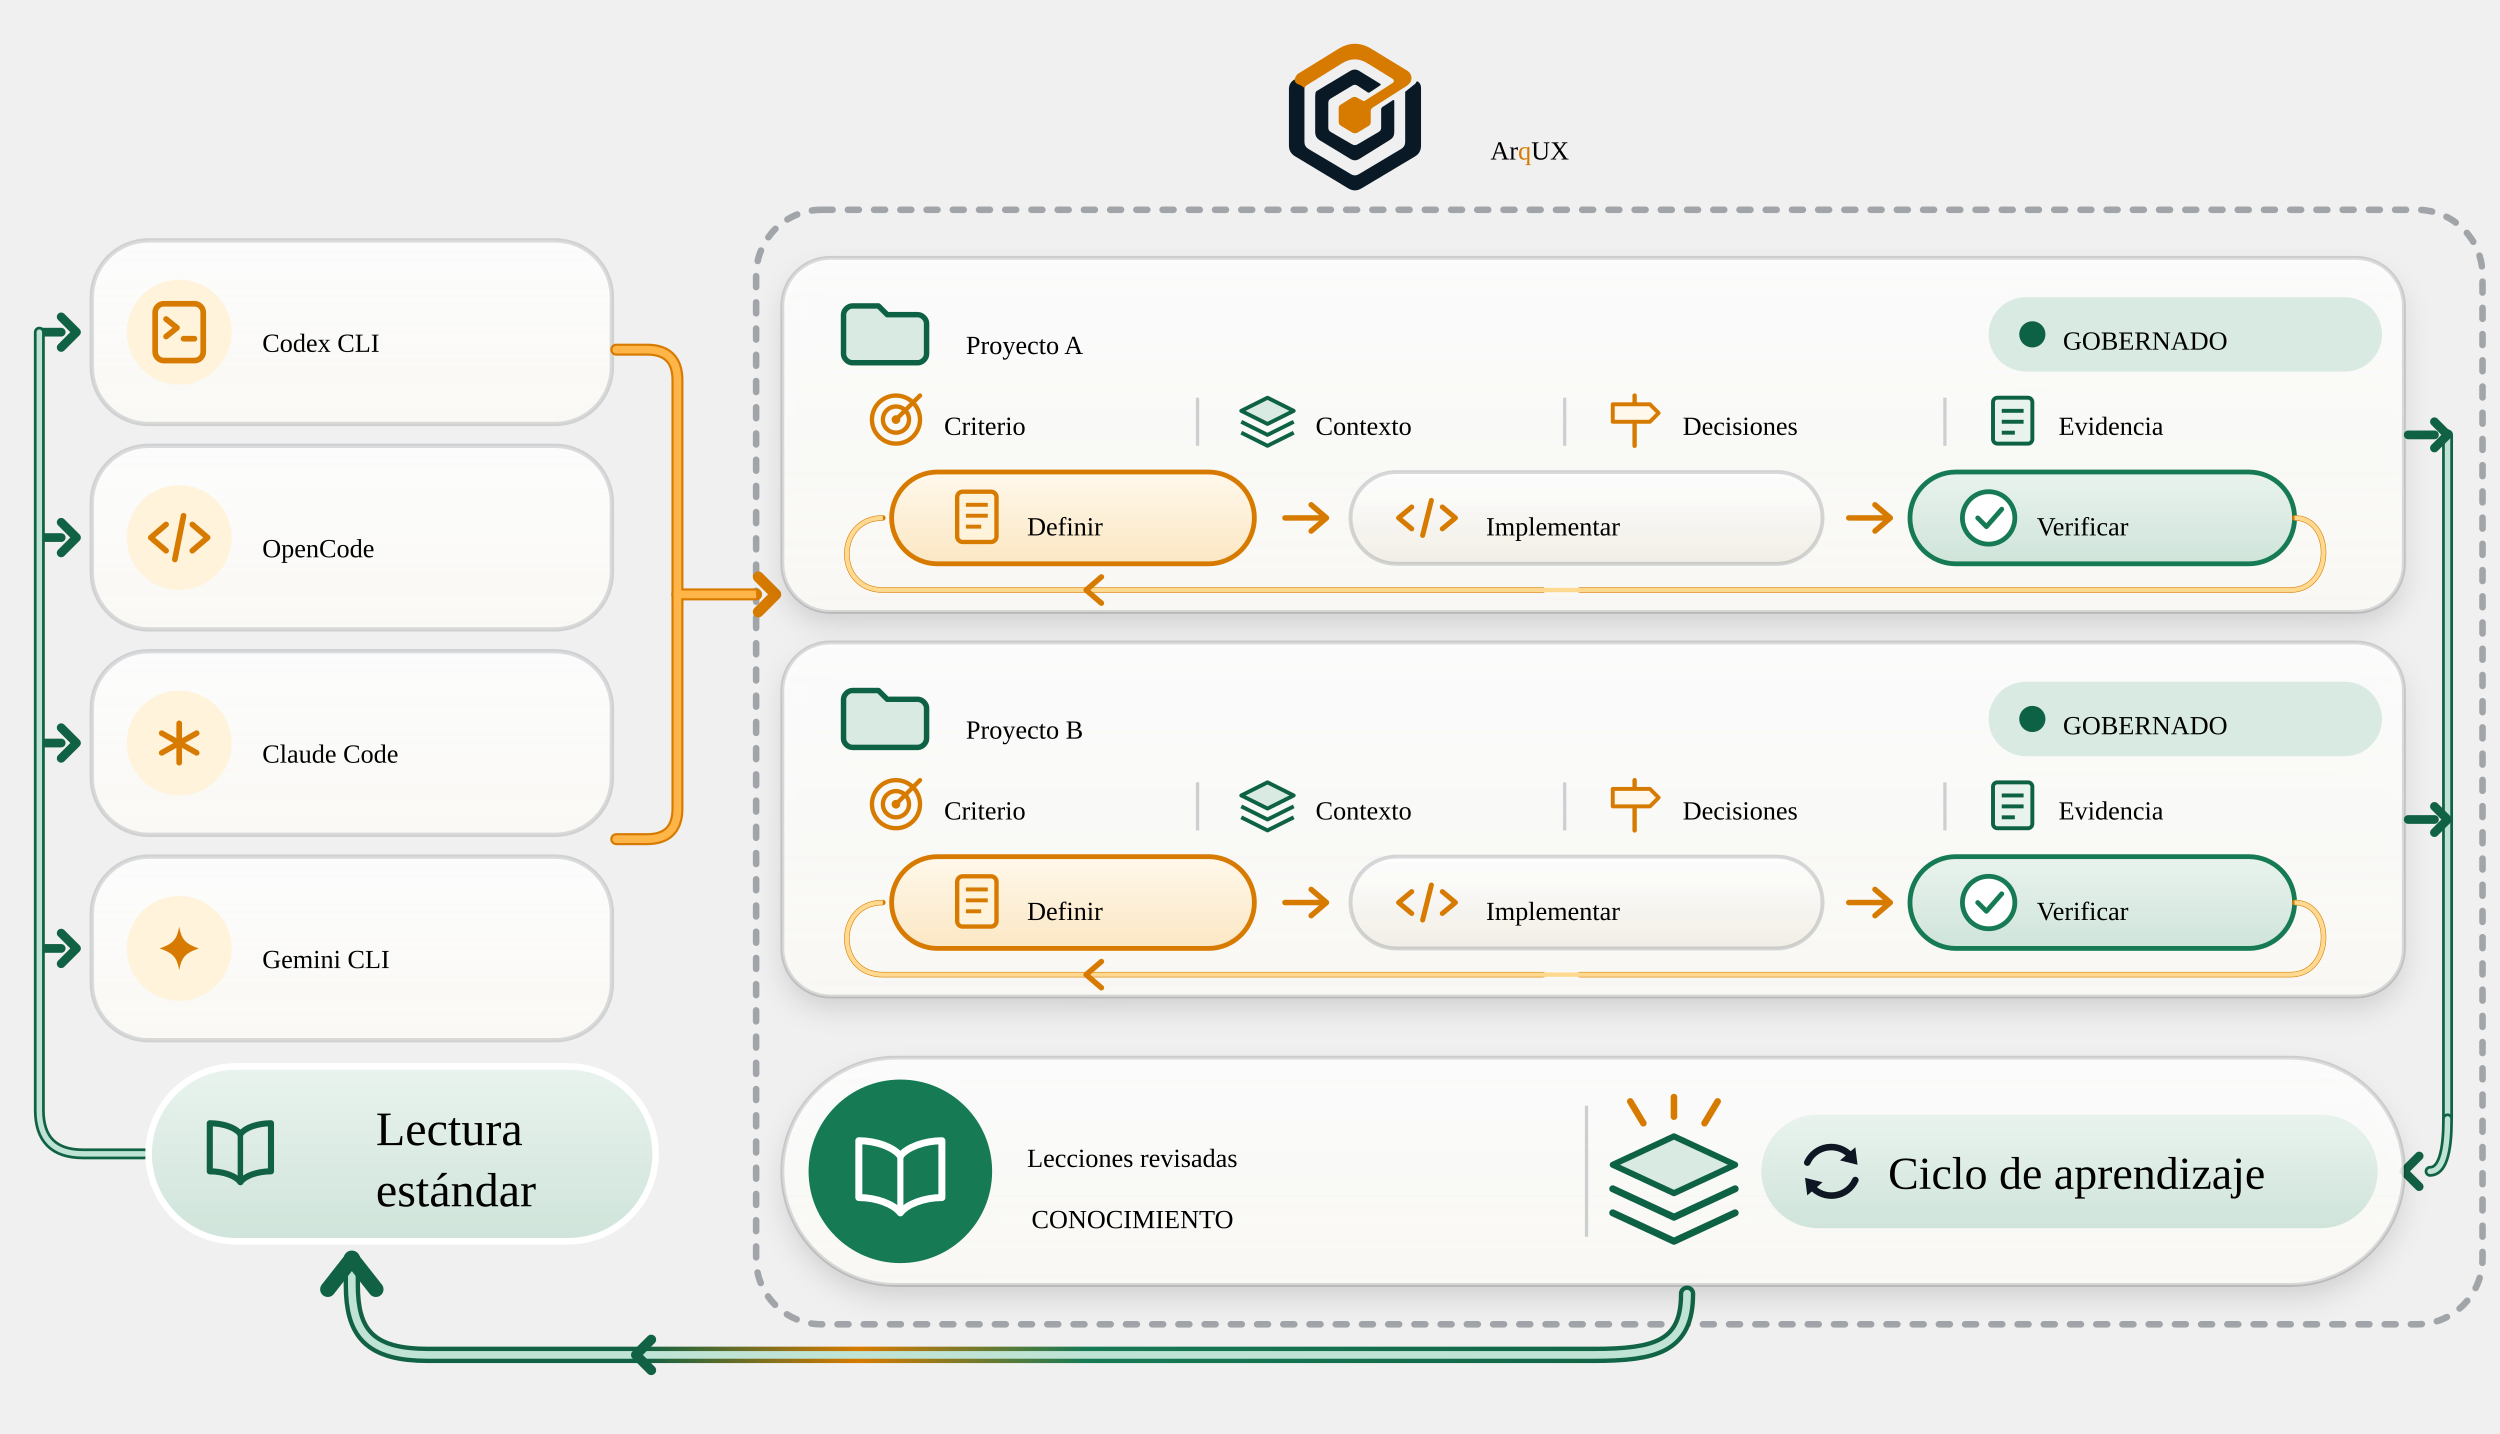
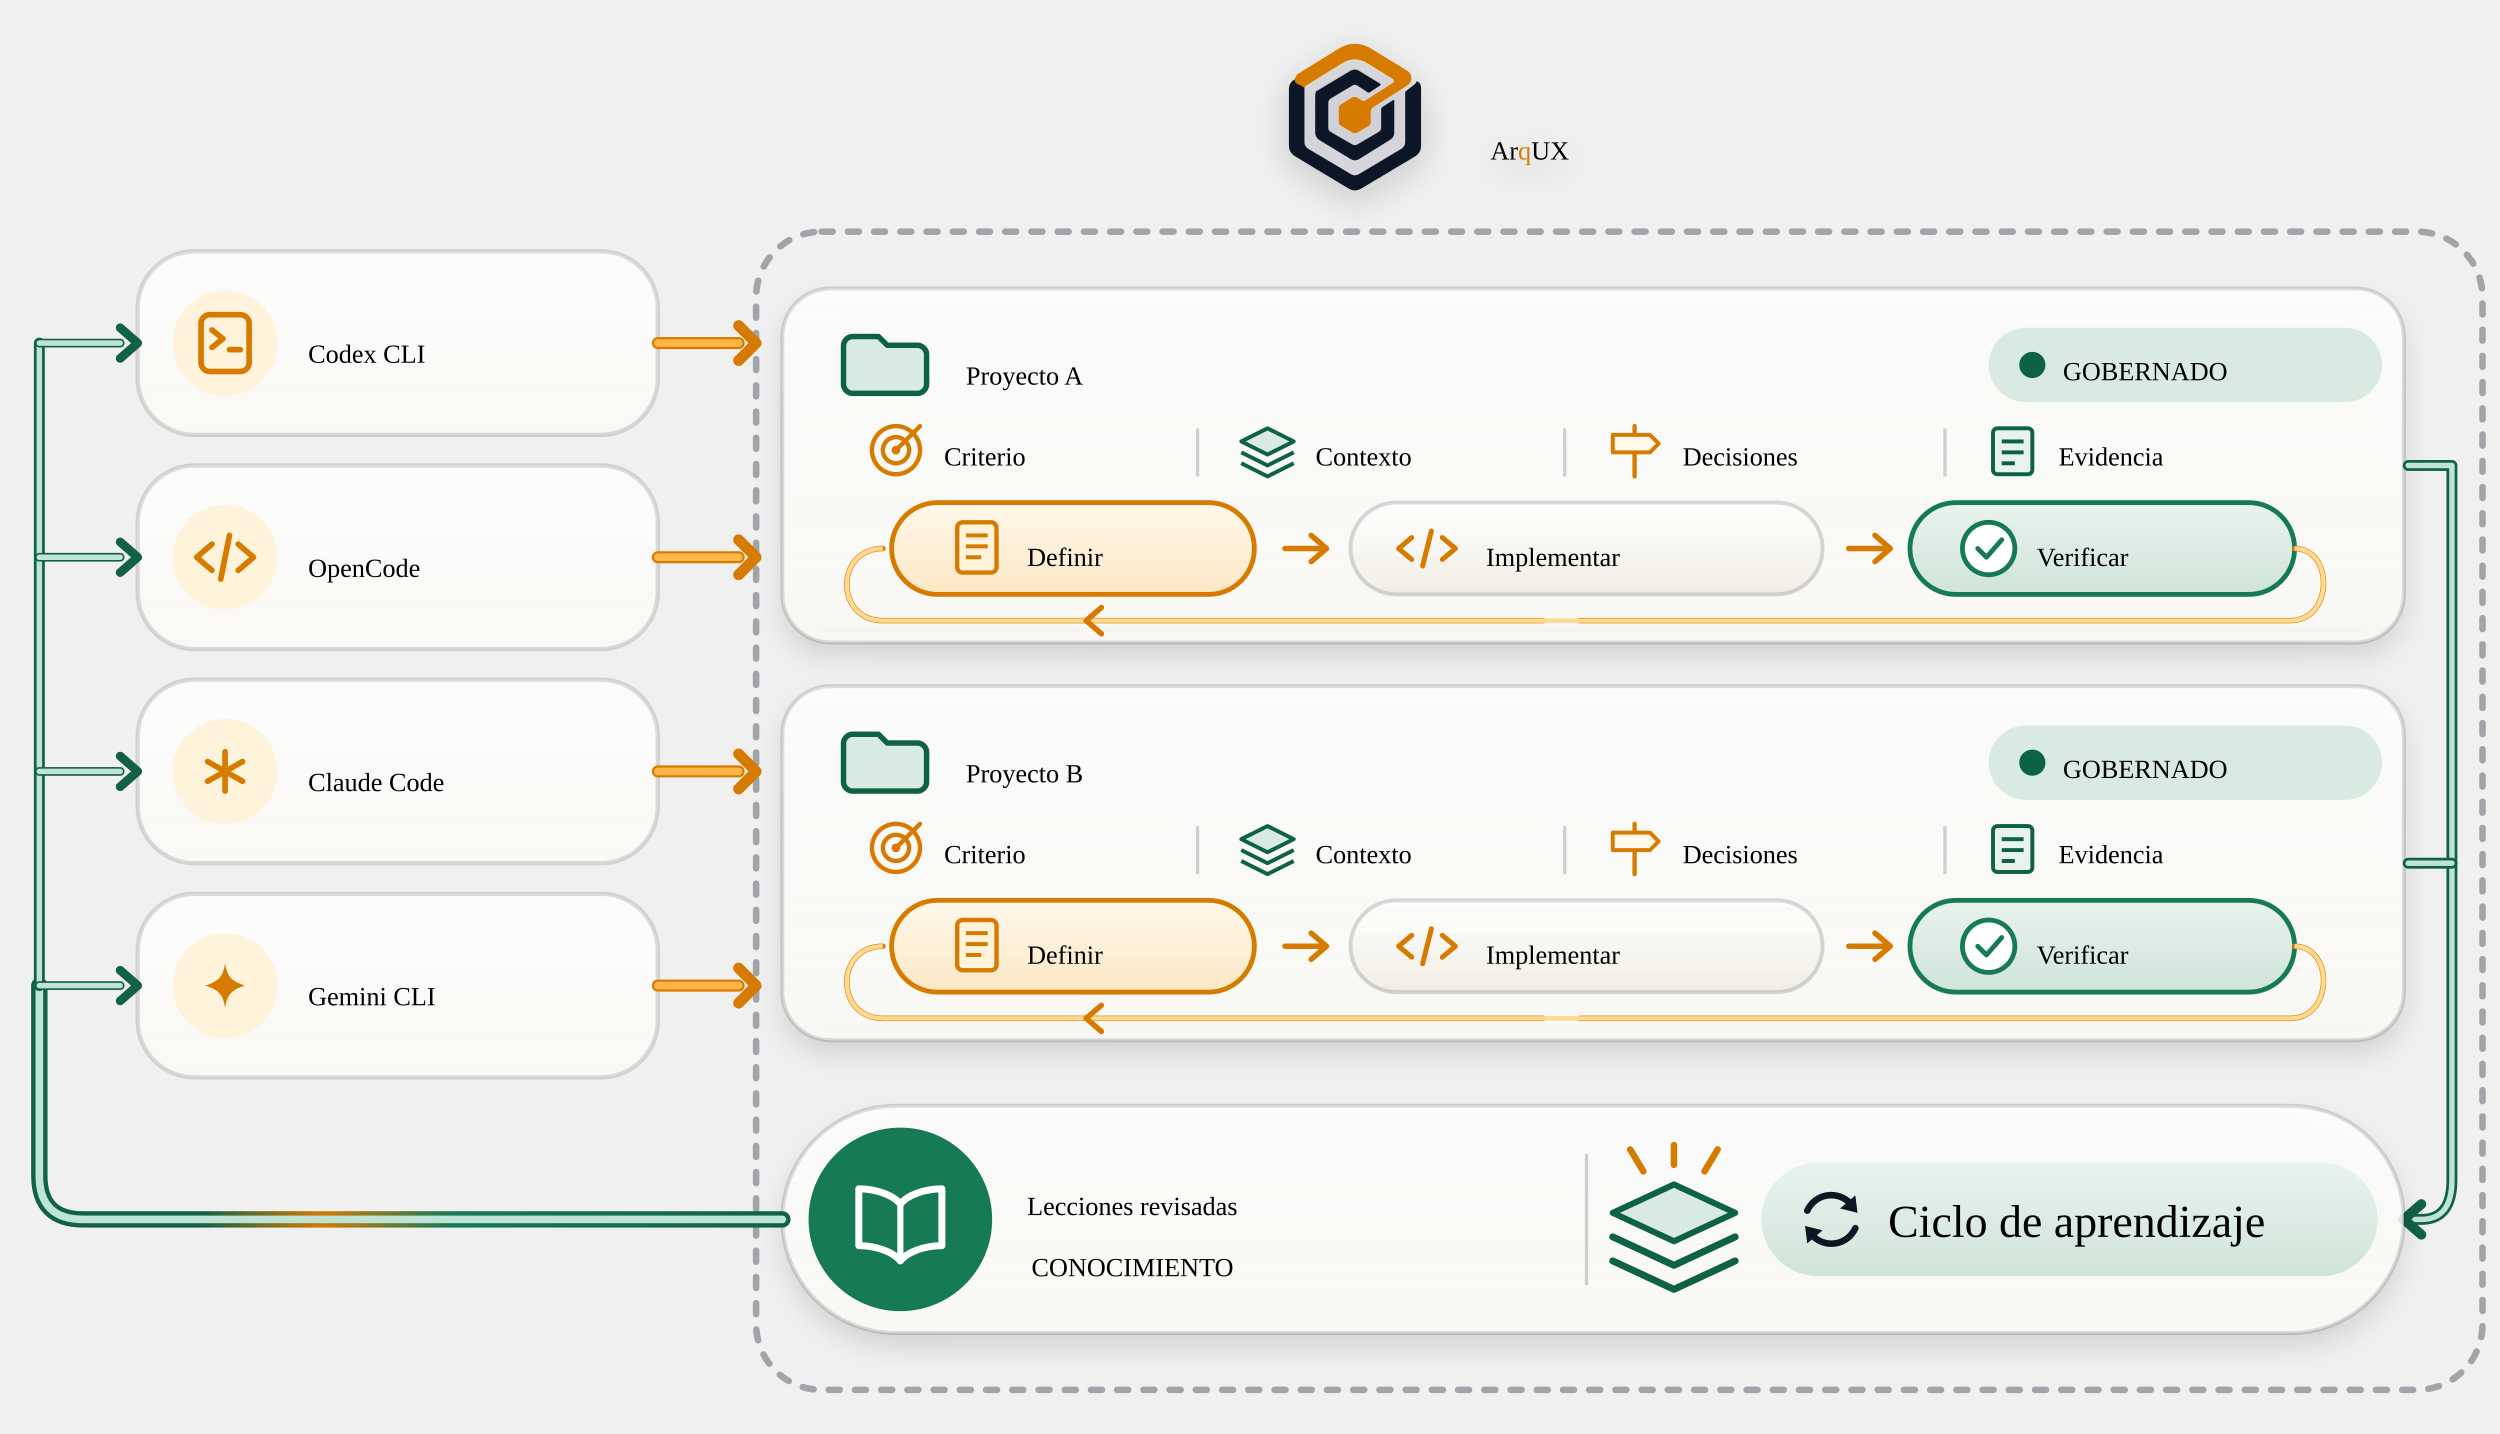
<svg xmlns="http://www.w3.org/2000/svg" viewBox="-24 -8 1144 656" role="group" aria-labelledby="hf-title hf-desc">
  <defs>
    <style>
@font-face{font-family:"IBM Plex Sans";font-style:normal;font-weight:400;font-display:swap;src:url("/assets/fonts/ibm-plex-sans-400.woff2") format("woff2")}@font-face{font-family:"IBM Plex Sans";font-style:normal;font-weight:500;font-display:swap;src:url("/assets/fonts/ibm-plex-sans-500.woff2") format("woff2")}@font-face{font-family:"IBM Plex Sans";font-style:normal;font-weight:600;font-display:swap;src:url("/assets/fonts/ibm-plex-sans-600.woff2") format("woff2")}@font-face{font-family:"IBM Plex Sans";font-style:normal;font-weight:700;font-display:swap;src:url("/assets/fonts/ibm-plex-sans-700.woff2") format("woff2")}
#hero-flow text{font-family:'IBM Plex Sans','Segoe UI',Arial,sans-serif;fill:#0A1420}
#hero-flow .title-logo{font-size:56px;font-weight:700;fill:#0A1420;letter-spacing:-1.5px}
#hero-flow .agent-title{font-size:24px;font-weight:700;fill:#0A1420}
#hero-flow .project-title{font-size:32px;font-weight:700;fill:#0A1420}
#hero-flow .meta-text{font-size:21px;font-weight:500;fill:#596772}
#hero-flow .pill-text{font-size:24px;font-weight:700;fill:#0A1420}
#hero-flow .badge-text{font-size:19px;font-weight:700;fill:#116244;letter-spacing:.5px}
#hero-flow .knowledge-title{font-size:26px;font-weight:700;fill:#0A1420}
#hero-flow .knowledge-sub{font-size:18px;font-weight:600;fill:#596772;letter-spacing:2.5px}
#hero-flow .std-text{font-size:24px;font-weight:700;fill:#0A1420}
@keyframes hf-flow{to{stroke-dashoffset:-48}}
@keyframes hf-pulse{0%,100%{opacity:.45;transform:scale(1)}50%{opacity:1;transform:scale(1.12)}}
@keyframes hf-spark{0%,100%{opacity:.3}50%{opacity:1}}
#hero-flow .flow-orange{stroke-dasharray:10 14;animation:hf-flow 1.4s linear infinite}
#hero-flow .flow-green{stroke-dasharray:12 12;animation:hf-flow 1.6s linear infinite}
#hero-flow .flow-loop{stroke-dasharray:8 16;animation:hf-flow 1.8s linear infinite}
#hero-flow .status-dot{transform-box:fill-box;transform-origin:center;animation:hf-pulse 2.2s ease-in-out infinite}
#hero-flow .spark{animation:hf-spark 2s ease-in-out infinite}#hero-flow .hf-agent-card{animation:hf-active 8s linear infinite}#hero-flow .hf-d1{animation-delay:-2s}#hero-flow .hf-d2{animation-delay:-4s}#hero-flow .hf-d3{animation-delay:-6s}@keyframes hf-active{0%,18%{stroke:#D77A00;stroke-width:3.5}26%,92%{stroke:rgba(10,20,32,.14);stroke-width:2}100%{stroke:#D77A00;stroke-width:3.5}}
#hero-flow .card-hover{transition:transform .25s ease}
#hero-flow .card-hover:hover,#hero-flow .hf-link:focus-visible .card-hover{transform:translateY(-2px)}
#hero-flow .hf-link{cursor:pointer;outline:none}
#hero-flow .hf-link:focus-visible{outline:3px solid #D77A00;outline-offset:6px;border-radius:18px}
@media(prefers-reduced-motion:reduce){#hero-flow .flow-orange,#hero-flow .flow-green,#hero-flow .flow-loop,#hero-flow .status-dot,#hero-flow .spark{animation:none!important}#hero-flow .card-hover{transition:none!important}#hero-flow .hf-agent-card{animation:none!important}#hero-flow .hf-d0{stroke:#D77A00;stroke-width:3.5}}
</style>
    <filter id="hf-shadow" x="-12%" y="-12%" width="124%" height="130%">
      <feDropShadow dx="0" dy="6" stdDeviation="6" flood-color="#0A1420" flood-opacity="0.14" />
    </filter>
    <linearGradient id="hf-card" x1="0" y1="0" x2="0" y2="1">
      <stop stop-color="#FFFFFF" stop-opacity=".82" />
      <stop offset="1" stop-color="#FAF9F5" stop-opacity=".92" />
    </linearGradient>
    <linearGradient id="hf-pill-orange" x1="0" y1="0" x2="0" y2="1">
      <stop stop-color="#FFF8EB" />
      <stop offset="1" stop-color="#FBE7C4" />
    </linearGradient>
    <linearGradient id="hf-pill-gray" x1="0" y1="0" x2="0" y2="1">
      <stop stop-color="#FFFFFF" stop-opacity=".85" />
      <stop offset="1" stop-color="#EFECE3" stop-opacity=".9" />
    </linearGradient>
    <linearGradient id="hf-pill-green" x1="0" y1="0" x2="0" y2="1">
      <stop stop-color="#E9F3EE" />
      <stop offset="1" stop-color="#CFE4DA" />
    </linearGradient>
    <linearGradient id="hf-return" x1="1" y1="0" x2="0" y2="0">
      <stop stop-color="#116244" />
      <stop offset=".45" stop-color="#167A55" />
      <stop offset=".62" stop-color="#D77A00" />
      <stop offset=".78" stop-color="#116244" />
      <stop offset="1" stop-color="#116244" />
    </linearGradient>
+     <filter id="hf-lockshadow" x="-25%" y="-60%" width="150%" height="220%">
+       <feDropShadow dx="0" dy="5" stdDeviation="7" flood-color="#0A1420" flood-opacity="0.22" />
+     </filter>
  </defs>
  <g id="hf-scene">
-     <rect class="hf-frame" x="322" y="88" width="790" height="510" rx="30" fill="none" stroke="rgba(10,20,32,.34)" stroke-width="3" stroke-dasharray="5 7" stroke-linecap="round" />
-     <g class="hf-link" role="link" tabindex="0" data-target="/es/referencia/#compatibility" aria-label="Codex CLI: abrir integración de agentes">
+     <rect class="hf-frame" x="322" y="98" width="790" height="530" rx="30" fill="none" stroke="rgba(10,20,32,.34)" stroke-width="3" stroke-dasharray="5 7" stroke-linecap="round" />
+     <g class="hf-link" role="link" tabindex="0" data-target="/es/referencia/#compatibility" aria-label="Codex CLI: abrir integración de agentes" transform="translate(0,5)">
      <g class="card-hover">
-         <rect class="hf-agent-card hf-d0" x="18" y="102" width="238" height="84" rx="26" fill="url(#hf-card)" stroke="rgba(10,20,32,.14)" stroke-width="2" />
-         <circle cx="58" cy="144" r="24" fill="#FFF3DC" />
-         <rect x="47" y="131" width="22" height="26" rx="4" fill="none" stroke="#D77A00" stroke-width="2.6" />
-         <path d="M 52 138 L 57 142 L 52 146 M 60 147 L 65 147" fill="none" stroke="#D77A00" stroke-width="2.6" stroke-linecap="round" stroke-linejoin="round" />
-         <text x="96" y="153" class="agent-title">Codex CLI</text>
-       </g>
-     </g>
-     <g class="hf-link" role="link" tabindex="0" data-target="/es/referencia/#compatibility" aria-label="OpenCode: abrir integración de agentes">
+         <rect class="hf-agent-card hf-d0" x="39" y="102" width="238" height="84" rx="26" fill="url(#hf-card)" stroke="rgba(10,20,32,.14)" stroke-width="2" />
+         <circle cx="79" cy="144" r="24" fill="#FFF3DC" />
+         <rect x="68" y="131" width="22" height="26" rx="4" fill="none" stroke="#D77A00" stroke-width="2.6" />
+         <path d="M 73 138 L 78 142 L 73 146 M 81 147 L 86 147" fill="none" stroke="#D77A00" stroke-width="2.6" stroke-linecap="round" stroke-linejoin="round" />
+         <text x="117" y="153" class="agent-title">Codex CLI</text>
+       </g>
+     </g>
+     <g class="hf-link" role="link" tabindex="0" data-target="/es/referencia/#compatibility" aria-label="OpenCode: abrir integración de agentes" transform="translate(0,9)">
      <g class="card-hover">
-         <rect class="hf-agent-card hf-d1" x="18" y="196" width="238" height="84" rx="26" fill="url(#hf-card)" stroke="rgba(10,20,32,.14)" stroke-width="2" />
-         <circle cx="58" cy="238" r="24" fill="#FFF3DC" />
-         <path d="M 52 232 L 45 238 L 52 244 M 64 232 L 71 238 L 64 244 M 60 228 L 56 248" fill="none" stroke="#D77A00" stroke-width="2.6" stroke-linecap="round" stroke-linejoin="round" />
-         <text x="96" y="247" class="agent-title">OpenCode</text>
-       </g>
-     </g>
-     <g class="hf-link" role="link" tabindex="0" data-target="/es/referencia/#compatibility" aria-label="Claude Code: abrir integración de agentes">
+         <rect class="hf-agent-card hf-d1" x="39" y="196" width="238" height="84" rx="26" fill="url(#hf-card)" stroke="rgba(10,20,32,.14)" stroke-width="2" />
+         <circle cx="79" cy="238" r="24" fill="#FFF3DC" />
+         <path d="M 73 232 L 66 238 L 73 244 M 85 232 L 92 238 L 85 244 M 81 228 L 77 248" fill="none" stroke="#D77A00" stroke-width="2.6" stroke-linecap="round" stroke-linejoin="round" />
+         <text x="117" y="247" class="agent-title">OpenCode</text>
+       </g>
+     </g>
+     <g class="hf-link" role="link" tabindex="0" data-target="/es/referencia/#compatibility" aria-label="Claude Code: abrir integración de agentes" transform="translate(0,13)">
      <g class="card-hover">
-         <rect class="hf-agent-card hf-d2" x="18" y="290" width="238" height="84" rx="26" fill="url(#hf-card)" stroke="rgba(10,20,32,.14)" stroke-width="2" />
-         <circle cx="58" cy="332" r="24" fill="#FFF3DC" />
-         <path d="M 58 323 L 58 341 M 50 327.5 L 66 336.5 M 50 336.5 L 66 327.5" fill="none" stroke="#D77A00" stroke-width="2.6" stroke-linecap="round" />
-         <text x="96" y="341" class="agent-title">Claude Code</text>
-       </g>
-     </g>
-     <g class="hf-link" role="link" tabindex="0" data-target="/es/referencia/#compatibility" aria-label="Gemini CLI: abrir integración de agentes">
+         <rect class="hf-agent-card hf-d2" x="39" y="290" width="238" height="84" rx="26" fill="url(#hf-card)" stroke="rgba(10,20,32,.14)" stroke-width="2" />
+         <circle cx="79" cy="332" r="24" fill="#FFF3DC" />
+         <path d="M 79 323 L 79 341 M 71 327.5 L 87 336.5 M 71 336.5 L 87 327.5" fill="none" stroke="#D77A00" stroke-width="2.6" stroke-linecap="round" />
+         <text x="117" y="341" class="agent-title">Claude Code</text>
+       </g>
+     </g>
+     <g class="hf-link" role="link" tabindex="0" data-target="/es/referencia/#compatibility" aria-label="Gemini CLI: abrir integración de agentes" transform="translate(0,17)">
      <g class="card-hover">
-         <rect class="hf-agent-card hf-d3" x="18" y="384" width="238" height="84" rx="26" fill="url(#hf-card)" stroke="rgba(10,20,32,.14)" stroke-width="2" />
-         <circle cx="58" cy="426" r="24" fill="#FFF3DC" />
-         <path d="M 58 416 C 59 422 61 424 67 426 C 61 428 59 430 58 436 C 57 430 55 428 49 426 C 55 424 57 422 58 416 Z" fill="#D77A00" />
-         <text x="96" y="435" class="agent-title">Gemini CLI</text>
+         <rect class="hf-agent-card hf-d3" x="39" y="384" width="238" height="84" rx="26" fill="url(#hf-card)" stroke="rgba(10,20,32,.14)" stroke-width="2" />
+         <circle cx="79" cy="426" r="24" fill="#FFF3DC" />
+         <path d="M 79 416 C 80 422 82 424 88 426 C 82 428 80 430 79 436 C 78 430 76 428 70 426 C 76 424 78 422 79 416 Z" fill="#D77A00" />
+         <text x="117" y="435" class="agent-title">Gemini CLI</text>
      </g>
    </g>
    <g fill="none" stroke-linecap="round" stroke-linejoin="round">
-       <path d="M 258 152 L 272 152 Q 286 152 286 166 L 286 362 Q 286 376 272 376 L 258 376" stroke="#D77A00" stroke-width="5.5" />
-       <line x1="286" y1="264" x2="322" y2="264" stroke="#D77A00" stroke-width="5.5" />
-       <path d="M 258 152 L 272 152 Q 286 152 286 166 L 286 264" stroke="#FFB547" stroke-width="3.5" class="flow-orange" />
-       <path d="M 258 376 L 272 376 Q 286 376 286 362 L 286 264" stroke="#FFB547" stroke-width="3.5" class="flow-orange" />
-     </g>
-     <path d="M 323 256 L 331 264 L 323 272" fill="none" stroke="#D77A00" stroke-width="5" stroke-linecap="round" stroke-linejoin="round" />
-     <path d="M 286 264 L 322 264" stroke="#FFB547" stroke-width="3.5" class="flow-orange" />
-     <g transform="translate(596, 30)">
+       <g fill="none" stroke-linecap="round" stroke-linejoin="round">
+         <line x1="277" y1="149" x2="314" y2="149" stroke="#D77A00" stroke-width="5.5" />
+         <line x1="277" y1="149" x2="314" y2="149" stroke="#FFB547" stroke-width="3.5" class="flow-orange" />
+         <path d="M 314 141 L 322 149 L 314 157" fill="none" stroke="#D77A00" stroke-width="5" stroke-linecap="round" stroke-linejoin="round" />
+         <line x1="277" y1="247" x2="314" y2="247" stroke="#D77A00" stroke-width="5.5" />
+         <line x1="277" y1="247" x2="314" y2="247" stroke="#FFB547" stroke-width="3.5" class="flow-orange" />
+         <path d="M 314 239 L 322 247 L 314 255" fill="none" stroke="#D77A00" stroke-width="5" stroke-linecap="round" stroke-linejoin="round" />
+         <line x1="277" y1="345" x2="314" y2="345" stroke="#D77A00" stroke-width="5.5" />
+         <line x1="277" y1="345" x2="314" y2="345" stroke="#FFB547" stroke-width="3.5" class="flow-orange" />
+         <path d="M 314 337 L 322 345 L 314 353" fill="none" stroke="#D77A00" stroke-width="5" stroke-linecap="round" stroke-linejoin="round" />
+         <line x1="277" y1="443" x2="314" y2="443" stroke="#D77A00" stroke-width="5.5" />
+         <line x1="277" y1="443" x2="314" y2="443" stroke="#FFB547" stroke-width="3.5" class="flow-orange" />
+         <path d="M 314 435 L 322 443 L 314 451" fill="none" stroke="#D77A00" stroke-width="5" stroke-linecap="round" stroke-linejoin="round" />
+       </g>
+     </g>
+     <g transform="translate(596, 30)" filter="url(#hf-lockshadow)">
      <g transform="translate(0 15) scale(0.078) translate(-768 -496)">
        <path d="M 425,279 C 398,287 381,309 381,339 L 381,670 Q 381,711 416,733 L 728,921 Q 768,946 808,921 L 1121,734 Q 1156,713 1156,671 L 1156,332 Q 1156,308 1138,295 Q 1130,290 1124,306 L 1063,355 L 1063,649 Q 1063,676 1040,690 L 790,839 Q 768,852 746,839 L 495,690 Q 472,676 472,650 L 472,326 Z" fill="#091926" />
        <path d="M 541,352 L 738,234 Q 768,216 794,233 L 918,309 Q 923,313 914,319 L 857,357 Q 849,363 841,357 L 783,319 Q 768,309 752,319 L 627,394 Q 612,403 612,420 L 612,567 Q 612,582 627,591 L 751,663 Q 768,673 784,663 L 907,591 Q 922,582 922,566 L 922,458 Q 922,449 931,443 L 990,405 Q 999,399 999,410 L 999,592 Q 999,622 974,637 L 794,749 Q 768,765 742,749 L 559,638 Q 535,622 535,592 L 535,380 Q 535,362 541,352 Z" fill="#091926" />
        <path d="M 430,252 L 676,100 Q 767,47 858,99 L 1070,228 Q 1101,246 1100,278 Q 1099,302 1074,319 L 875,446 Q 861,454 861,469 L 861,534 Q 861,547 849,555 L 784,594 Q 768,603 752,594 L 687,555 Q 673,547 673,531 L 673,449 Q 673,438 685,430 L 749,390 Q 766,380 781,389 L 811,406 Q 820,412 829,406 L 990,303 Q 1003,293 991,280 L 847,191 Q 768,139 689,190 L 485,317 Q 476,323 472,333 Q 451,315 432,310 Q 399,293 430,252 Z" fill="#D77A00" />
      </g>
      <text x="62" y="35" class="title-logo">Ar<tspan fill="#D77A00">q</tspan>UX</text>
    </g>
-     <g transform="translate(334, 110)">
+     <g transform="translate(334, 124)">
      <g class="hf-link" role="link" tabindex="0" data-target="/es/referencia/#dimensions" aria-label="Proyecto A: qué gobierna el trabajo del proyecto">
        <g class="card-hover" filter="url(#hf-shadow)">
          <rect x="0" y="0" width="742" height="162" rx="22" fill="url(#hf-card)" stroke="rgba(10,20,32,.14)" stroke-width="1.8" />
          <path d="M 32 22 L 44 22 L 48 26 L 62 26 C 64 26 66 28 66 30 L 66 44 C 66 46 64 48 62 48 L 32 48 C 30 48 28 46 28 44 L 28 26 C 28 24 30 22 32 22 Z" fill="#D8EAE1" stroke="#116244" stroke-width="2.5" stroke-linejoin="round" />
          <text x="84" y="44" class="project-title">Proyecto A</text>
          <g transform="translate(552, 18)">
            <rect x="0" y="0" width="180" height="34" rx="17" fill="#D8EAE1" />
            <circle cx="20" cy="17" r="6" fill="#116244" class="status-dot" />
            <text x="34" y="24" class="badge-text">GOBERNADO</text>
          </g>
          <g transform="translate(40, 62)">
            <g transform="translate(0,0)">
              <circle cx="12" cy="12" r="11" fill="none" stroke="#D77A00" stroke-width="2" />
              <circle cx="12" cy="12" r="6" fill="none" stroke="#D77A00" stroke-width="2" />
              <circle cx="12" cy="12" r="2" fill="#D77A00" />
              <line x1="12" y1="12" x2="23" y2="1" stroke="#D77A00" stroke-width="2" stroke-linecap="round" />
              <text x="34" y="19" class="meta-text">Criterio</text>
            </g>
            <line x1="150" y1="2" x2="150" y2="24" stroke="rgba(10,20,32,.18)" stroke-width="1.5" />
            <g transform="translate(168, 0)">
              <polygon points="14,2 26,8 14,14 2,8" fill="#D8EAE1" stroke="#116244" stroke-width="1.8" stroke-linejoin="round" />
              <polyline points="2,13 14,19 26,13" fill="none" stroke="#116244" stroke-width="1.8" stroke-linejoin="round" />
              <polyline points="2,18 14,24 26,18" fill="none" stroke="#116244" stroke-width="1.8" stroke-linejoin="round" />
              <text x="36" y="19" class="meta-text">Contexto</text>
            </g>
            <line x1="318" y1="2" x2="318" y2="24" stroke="rgba(10,20,32,.18)" stroke-width="1.5" />
            <g transform="translate(336, 0)">
              <line x1="14" y1="1" x2="14" y2="24" stroke="#D77A00" stroke-width="2" stroke-linecap="round" />
              <polygon points="4,5 21,5 25,9 21,13 4,13" fill="#FFF8EB" stroke="#D77A00" stroke-width="1.8" stroke-linejoin="round" />
              <text x="36" y="19" class="meta-text">Decisiones</text>
            </g>
            <line x1="492" y1="2" x2="492" y2="24" stroke="rgba(10,20,32,.18)" stroke-width="1.5" />
            <g transform="translate(510, 0)">
              <rect x="4" y="2" width="18" height="21" rx="2" fill="#E9F3EE" stroke="#116244" stroke-width="1.8" />
              <line x1="8" y1="8" x2="18" y2="8" stroke="#116244" stroke-width="1.8" />
              <line x1="8" y1="13" x2="18" y2="13" stroke="#116244" stroke-width="1.8" />
              <line x1="8" y1="18" x2="14" y2="18" stroke="#116244" stroke-width="1.8" />
              <text x="34" y="19" class="meta-text">Evidencia</text>
            </g>
          </g>
          <g transform="translate(50, 98)">
            <rect x="0" y="0" width="166" height="42" rx="21" fill="url(#hf-pill-orange)" stroke="#D77A00" stroke-width="2.2" />
            <rect x="30" y="9" width="18" height="23" rx="2.5" fill="#FFF3DC" stroke="#D77A00" stroke-width="2" />
            <line x1="34" y1="15" x2="44" y2="15" stroke="#D77A00" stroke-width="1.8" />
            <line x1="34" y1="20" x2="44" y2="20" stroke="#D77A00" stroke-width="1.8" />
            <line x1="34" y1="25" x2="41" y2="25" stroke="#D77A00" stroke-width="1.8" />
            <text x="62" y="29" class="pill-text">Definir</text>
            <path d="M 180 21 L 198 21 M 192 15 L 199 21 L 192 27" fill="none" stroke="#D77A00" stroke-width="2.5" stroke-linecap="round" stroke-linejoin="round" />
            <rect x="210" y="0" width="216" height="42" rx="21" fill="url(#hf-pill-gray)" stroke="rgba(10,20,32,.16)" stroke-width="1.8" />
            <path d="M 238 16 L 232 21 L 238 26 M 252 16 L 258 21 L 252 26 M 247 13 L 243 29" fill="none" stroke="#D77A00" stroke-width="2.3" stroke-linecap="round" stroke-linejoin="round" />
            <text x="272" y="29" class="pill-text">Implementar</text>
            <path d="M 438 21 L 456 21 M 450 15 L 457 21 L 450 27" fill="none" stroke="#D77A00" stroke-width="2.5" stroke-linecap="round" stroke-linejoin="round" />
            <rect x="466" y="0" width="176" height="42" rx="21" fill="url(#hf-pill-green)" stroke="#167A55" stroke-width="2.2" />
            <circle cx="502" cy="21" r="12" fill="#FFFFFF" stroke="#167A55" stroke-width="2.2" />
            <path d="M 497 21 L 501 25 L 508 17" fill="none" stroke="#167A55" stroke-width="2.2" stroke-linecap="round" stroke-linejoin="round" />
            <text x="524" y="29" class="pill-text">Verificar</text>
            <path d="M 642 21 C 660 21 660 54 640 54 L 315 54 M 298 54 L -4 54 C -26 54 -26 21 -4 21" fill="none" stroke="#D77A00" stroke-width="2.5" stroke-linecap="round" />
            <path d="M 642 21 C 660 21 660 54 640 54 L -4 54 C -26 54 -26 21 -4 21" fill="none" stroke="#FFD98F" stroke-width="2" class="flow-loop" />
            <path d="M 96 48 L 89 54 L 96 60" fill="none" stroke="#D77A00" stroke-width="2.5" stroke-linecap="round" stroke-linejoin="round" />
          </g>
        </g>
      </g>
    </g>
-     <g transform="translate(334, 286)">
+     <g transform="translate(334, 306)">
      <g class="hf-link" role="link" tabindex="0" data-target="/es/referencia/#dimensions" aria-label="Proyecto B: qué gobierna el trabajo del proyecto">
        <g class="card-hover" filter="url(#hf-shadow)">
          <rect x="0" y="0" width="742" height="162" rx="22" fill="url(#hf-card)" stroke="rgba(10,20,32,.14)" stroke-width="1.8" />
          <path d="M 32 22 L 44 22 L 48 26 L 62 26 C 64 26 66 28 66 30 L 66 44 C 66 46 64 48 62 48 L 32 48 C 30 48 28 46 28 44 L 28 26 C 28 24 30 22 32 22 Z" fill="#D8EAE1" stroke="#116244" stroke-width="2.5" stroke-linejoin="round" />
          <text x="84" y="44" class="project-title">Proyecto B</text>
          <g transform="translate(552, 18)">
            <rect x="0" y="0" width="180" height="34" rx="17" fill="#D8EAE1" />
            <circle cx="20" cy="17" r="6" fill="#116244" class="status-dot" />
            <text x="34" y="24" class="badge-text">GOBERNADO</text>
          </g>
          <g transform="translate(40, 62)">
            <g transform="translate(0,0)">
              <circle cx="12" cy="12" r="11" fill="none" stroke="#D77A00" stroke-width="2" />
              <circle cx="12" cy="12" r="6" fill="none" stroke="#D77A00" stroke-width="2" />
              <circle cx="12" cy="12" r="2" fill="#D77A00" />
              <line x1="12" y1="12" x2="23" y2="1" stroke="#D77A00" stroke-width="2" stroke-linecap="round" />
              <text x="34" y="19" class="meta-text">Criterio</text>
            </g>
            <line x1="150" y1="2" x2="150" y2="24" stroke="rgba(10,20,32,.18)" stroke-width="1.5" />
            <g transform="translate(168, 0)">
              <polygon points="14,2 26,8 14,14 2,8" fill="#D8EAE1" stroke="#116244" stroke-width="1.8" stroke-linejoin="round" />
              <polyline points="2,13 14,19 26,13" fill="none" stroke="#116244" stroke-width="1.8" stroke-linejoin="round" />
              <polyline points="2,18 14,24 26,18" fill="none" stroke="#116244" stroke-width="1.8" stroke-linejoin="round" />
              <text x="36" y="19" class="meta-text">Contexto</text>
            </g>
            <line x1="318" y1="2" x2="318" y2="24" stroke="rgba(10,20,32,.18)" stroke-width="1.5" />
            <g transform="translate(336, 0)">
              <line x1="14" y1="1" x2="14" y2="24" stroke="#D77A00" stroke-width="2" stroke-linecap="round" />
              <polygon points="4,5 21,5 25,9 21,13 4,13" fill="#FFF8EB" stroke="#D77A00" stroke-width="1.8" stroke-linejoin="round" />
              <text x="36" y="19" class="meta-text">Decisiones</text>
            </g>
            <line x1="492" y1="2" x2="492" y2="24" stroke="rgba(10,20,32,.18)" stroke-width="1.5" />
            <g transform="translate(510, 0)">
              <rect x="4" y="2" width="18" height="21" rx="2" fill="#E9F3EE" stroke="#116244" stroke-width="1.8" />
              <line x1="8" y1="8" x2="18" y2="8" stroke="#116244" stroke-width="1.8" />
              <line x1="8" y1="13" x2="18" y2="13" stroke="#116244" stroke-width="1.8" />
              <line x1="8" y1="18" x2="14" y2="18" stroke="#116244" stroke-width="1.8" />
              <text x="34" y="19" class="meta-text">Evidencia</text>
            </g>
          </g>
          <g transform="translate(50, 98)">
            <rect x="0" y="0" width="166" height="42" rx="21" fill="url(#hf-pill-orange)" stroke="#D77A00" stroke-width="2.2" />
            <rect x="30" y="9" width="18" height="23" rx="2.5" fill="#FFF3DC" stroke="#D77A00" stroke-width="2" />
            <line x1="34" y1="15" x2="44" y2="15" stroke="#D77A00" stroke-width="1.8" />
            <line x1="34" y1="20" x2="44" y2="20" stroke="#D77A00" stroke-width="1.8" />
            <line x1="34" y1="25" x2="41" y2="25" stroke="#D77A00" stroke-width="1.8" />
            <text x="62" y="29" class="pill-text">Definir</text>
            <path d="M 180 21 L 198 21 M 192 15 L 199 21 L 192 27" fill="none" stroke="#D77A00" stroke-width="2.5" stroke-linecap="round" stroke-linejoin="round" />
            <rect x="210" y="0" width="216" height="42" rx="21" fill="url(#hf-pill-gray)" stroke="rgba(10,20,32,.16)" stroke-width="1.8" />
            <path d="M 238 16 L 232 21 L 238 26 M 252 16 L 258 21 L 252 26 M 247 13 L 243 29" fill="none" stroke="#D77A00" stroke-width="2.3" stroke-linecap="round" stroke-linejoin="round" />
            <text x="272" y="29" class="pill-text">Implementar</text>
            <path d="M 438 21 L 456 21 M 450 15 L 457 21 L 450 27" fill="none" stroke="#D77A00" stroke-width="2.5" stroke-linecap="round" stroke-linejoin="round" />
            <rect x="466" y="0" width="176" height="42" rx="21" fill="url(#hf-pill-green)" stroke="#167A55" stroke-width="2.2" />
            <circle cx="502" cy="21" r="12" fill="#FFFFFF" stroke="#167A55" stroke-width="2.2" />
            <path d="M 497 21 L 501 25 L 508 17" fill="none" stroke="#167A55" stroke-width="2.2" stroke-linecap="round" stroke-linejoin="round" />
            <text x="524" y="29" class="pill-text">Verificar</text>
            <path d="M 642 21 C 660 21 660 54 640 54 L 315 54 M 298 54 L -4 54 C -26 54 -26 21 -4 21" fill="none" stroke="#D77A00" stroke-width="2.5" stroke-linecap="round" />
            <path d="M 642 21 C 660 21 660 54 640 54 L -4 54 C -26 54 -26 21 -4 21" fill="none" stroke="#FFD98F" stroke-width="2" class="flow-loop" />
            <path d="M 96 48 L 89 54 L 96 60" fill="none" stroke="#D77A00" stroke-width="2.5" stroke-linecap="round" stroke-linejoin="round" />
          </g>
        </g>
      </g>
    </g>
-     <g>
-       <line x1="1096" y1="191" x2="1096" y2="504" stroke="#116244" stroke-width="5" stroke-linecap="round" />
-       <line x1="1096" y1="191" x2="1096" y2="504" stroke="#BFE3D4" stroke-width="2.5" stroke-linecap="round" class="flow-green" />
-       <line x1="1078" y1="191" x2="1090" y2="191" stroke="#116244" stroke-width="4" stroke-linecap="round" />
-       <path d="M 1090 185 L 1096 191 L 1090 197" fill="none" stroke="#116244" stroke-width="4" stroke-linecap="round" stroke-linejoin="round" class="hf-out" />
-       <line x1="1078" y1="367" x2="1090" y2="367" stroke="#116244" stroke-width="4" stroke-linecap="round" />
-       <path d="M 1090 361 L 1096 367 L 1090 373" fill="none" stroke="#116244" stroke-width="4" stroke-linecap="round" stroke-linejoin="round" class="hf-out" />
-       <path d="M 1096 504 Q 1096 528 1088 528" fill="none" stroke="#116244" stroke-width="5" stroke-linecap="round" />
-       <path d="M 1096 504 Q 1096 528 1088 528" fill="none" stroke="#BFE3D4" stroke-width="2.5" stroke-linecap="round" class="flow-green" />
-       <path d="M 1083 521 L 1076 528 L 1083 535" fill="none" stroke="#116244" stroke-width="4" stroke-linecap="round" stroke-linejoin="round" class="hf-out" />
-     </g>
-     <g transform="translate(334, 476)">
+     <g fill="none" stroke-linecap="round" stroke-linejoin="round">
+       <path d="M 1078 205 L 1098 205 L 1098 532 Q 1098 550 1084 550 L 1076 550" stroke="#116244" stroke-width="5" />
+       <path d="M 1078 205 L 1098 205 L 1098 532 Q 1098 550 1084 550 L 1076 550" stroke="#BFE3D4" stroke-width="2.5" class="flow-green" />
+       <path d="M 1084 543 L 1076 550 L 1084 557" stroke="#116244" stroke-width="4.5" stroke-linecap="round" stroke-linejoin="round" />
+       <path d="M 1078 387 L 1098 387" stroke="#116244" stroke-width="5" />
+       <path d="M 1078 387 L 1098 387" stroke="#BFE3D4" stroke-width="2.5" class="flow-green" />
+     </g>
+     <g transform="translate(334, 498)">
      <g class="hf-link" role="link" tabindex="0" data-target="/es/referencia/#artifacts" aria-label="Lecciones revisadas: qué retiene el proyecto">
        <g class="card-hover" filter="url(#hf-shadow)">
          <rect x="0" y="0" width="742" height="104" rx="52" fill="url(#hf-card)" stroke="rgba(10,20,32,.14)" stroke-width="1.8" />
          <circle cx="54" cy="52" r="42" fill="#167A55" />
          <path d="M 35 38 C 43 38 51 41 54 45 C 57 41 65 38 73 38 L 73 64 C 65 64 57 67 54 71 C 51 67 43 64 35 64 Z" fill="none" stroke="#FFFFFF" stroke-width="3.2" stroke-linejoin="round" />
          <line x1="54" y1="45" x2="54" y2="71" stroke="#FFFFFF" stroke-width="2.8" />
          <text x="112" y="50" class="knowledge-title">Lecciones revisadas</text>
          <text x="114" y="78" class="knowledge-sub">CONOCIMIENTO</text>
          <line x1="368" y1="22" x2="368" y2="82" stroke="rgba(10,20,32,.18)" stroke-width="1.5" />
          <g class="hf-layers" transform="translate(378, 18)">
            <line x1="16" y1="12" x2="10" y2="2" stroke="#D77A00" stroke-width="3" stroke-linecap="round" class="spark" />
            <line x1="30" y1="9" x2="30" y2="0" stroke="#D77A00" stroke-width="3" stroke-linecap="round" class="spark" />
            <line x1="44" y1="12" x2="50" y2="2" stroke="#D77A00" stroke-width="3" stroke-linecap="round" class="spark" />
            <polygon points="30,18 58,31 30,44 2,31" fill="#D8EAE1" stroke="#116244" stroke-width="2.8" stroke-linejoin="round" />
            <polyline points="2,42 30,55 58,42" fill="none" stroke="#116244" stroke-width="3.2" stroke-linecap="round" stroke-linejoin="round" />
            <polyline points="2,53 30,66 58,53" fill="none" stroke="#116244" stroke-width="3.2" stroke-linecap="round" stroke-linejoin="round" />
          </g>
          <g transform="translate(448, 26)">
            <rect x="0" y="0" width="282" height="52" rx="26" fill="url(#hf-pill-green)" />
            <g transform="translate(32, 26)">
              <path d="M -11 -4 A 12 12 0 0 1 9 -7" fill="none" stroke="#0A1420" stroke-width="3" stroke-linecap="round" />
              <polygon points="11,-11 12,-3 4,-5" fill="#0A1420" />
              <path d="M 11 4 A 12 12 0 0 1 -9 7" fill="none" stroke="#0A1420" stroke-width="3" stroke-linecap="round" />
              <polygon points="-11,11 -12,3 -4,5" fill="#0A1420" />
            </g>
            <text x="58" y="34" class="std-text" style="font-size:21px">Ciclo de aprendizaje</text>
          </g>
        </g>
      </g>
    </g>
    <g fill="none" stroke-linecap="round" stroke-linejoin="round">
-       <path d="M 748 584 C 748 608 734 612 705 612 L 172 612 C 145 612 137 602 137 580 L 137 568" stroke="url(#hf-return)" stroke-width="7.5" />
-       <path d="M 748 584 C 748 608 734 612 705 612 L 172 612 C 145 612 137 602 137 580 L 137 568" stroke="#BFE3D4" stroke-width="3.5" class="flow-green" />
-       <path d="M 126 582 L 137 568 L 148 582" stroke="#116244" stroke-width="7" stroke-linecap="round" stroke-linejoin="round" />
-     </g>
-     <path d="M 274 605 L 267 612 L 274 619" fill="none" stroke="#116244" stroke-width="4.5" stroke-linecap="round" stroke-linejoin="round" />
-     <g>
-       <line x1="-6" y1="144" x2="4" y2="144" stroke="#116244" stroke-width="4" stroke-linecap="round" />
-       <path d="M 4 137 L 11 144 L 4 151" fill="none" stroke="#116244" stroke-width="4" stroke-linecap="round" stroke-linejoin="round" class="hf-branch" />
-       <line x1="-6" y1="238" x2="4" y2="238" stroke="#116244" stroke-width="4" stroke-linecap="round" />
-       <path d="M 4 231 L 11 238 L 4 245" fill="none" stroke="#116244" stroke-width="4" stroke-linecap="round" stroke-linejoin="round" class="hf-branch" />
-       <line x1="-6" y1="332" x2="4" y2="332" stroke="#116244" stroke-width="4" stroke-linecap="round" />
-       <path d="M 4 325 L 11 332 L 4 339" fill="none" stroke="#116244" stroke-width="4" stroke-linecap="round" stroke-linejoin="round" class="hf-branch" />
-       <line x1="-6" y1="426" x2="4" y2="426" stroke="#116244" stroke-width="4" stroke-linecap="round" />
-       <path d="M 4 419 L 11 426 L 4 433" fill="none" stroke="#116244" stroke-width="4" stroke-linecap="round" stroke-linejoin="round" class="hf-branch" />
-       <path d="M 42 520 L 14 520 Q -6 520 -6 500 L -6 144" fill="none" stroke="#116244" stroke-width="5" stroke-linecap="round" />
-       <path d="M 42 520 L 14 520 Q -6 520 -6 500 L -6 144" fill="none" stroke="#BFE3D4" stroke-width="2.5" stroke-linecap="round" class="flow-green" />
-     </g>
-     <g transform="translate(44, 480)">
-       <rect x="0" y="0" width="232" height="80" rx="40" fill="url(#hf-pill-green)" stroke="#FFFFFF" stroke-width="3" />
-       <path d="M 28 26 C 34 26 40 28 42 31 C 44 28 50 26 56 26 L 56 48 C 50 48 44 50 42 53 C 40 50 34 48 28 48 Z" fill="none" stroke="#116244" stroke-width="2.8" stroke-linejoin="round" />
-       <line x1="42" y1="31" x2="42" y2="53" stroke="#116244" stroke-width="2.5" />
-       <text x="104" y="36" class="std-text" style="font-size:22px">Lectura</text>
-       <text x="104" y="64" class="std-text" style="font-size:22px">estándar</text>
+       <path d="M 334 550 L 14 550 Q -6 550 -6 530 L -6 443" stroke="url(#hf-return)" stroke-width="7.5" />
+       <path d="M 334 550 L 14 550 Q -6 550 -6 530 L -6 443" stroke="#BFE3D4" stroke-width="3.5" class="flow-green" />
+     </g>
+     <g fill="none" stroke-linecap="round" stroke-linejoin="round">
+       <line x1="-6" y1="443" x2="-6" y2="149" stroke="#116244" stroke-width="5" />
+       <line x1="-6" y1="443" x2="-6" y2="149" stroke="#BFE3D4" stroke-width="2.5" class="flow-green" />
+       <line x1="-6" y1="149" x2="31" y2="149" stroke="#116244" stroke-width="4" />
+       <line x1="-6" y1="149" x2="31" y2="149" stroke="#BFE3D4" stroke-width="2.5" class="flow-green" />
+       <path d="M 31 142 L 39 149 L 31 156" fill="none" stroke="#116244" stroke-width="4" stroke-linecap="round" stroke-linejoin="round" />
+       <line x1="-6" y1="247" x2="31" y2="247" stroke="#116244" stroke-width="4" />
+       <line x1="-6" y1="247" x2="31" y2="247" stroke="#BFE3D4" stroke-width="2.5" class="flow-green" />
+       <path d="M 31 240 L 39 247 L 31 254" fill="none" stroke="#116244" stroke-width="4" stroke-linecap="round" stroke-linejoin="round" />
+       <line x1="-6" y1="345" x2="31" y2="345" stroke="#116244" stroke-width="4" />
+       <line x1="-6" y1="345" x2="31" y2="345" stroke="#BFE3D4" stroke-width="2.5" class="flow-green" />
+       <path d="M 31 338 L 39 345 L 31 352" fill="none" stroke="#116244" stroke-width="4" stroke-linecap="round" stroke-linejoin="round" />
+       <line x1="-6" y1="443" x2="31" y2="443" stroke="#116244" stroke-width="4" />
+       <line x1="-6" y1="443" x2="31" y2="443" stroke="#BFE3D4" stroke-width="2.5" class="flow-green" />
+       <path d="M 31 436 L 39 443 L 31 450" fill="none" stroke="#116244" stroke-width="4" stroke-linecap="round" stroke-linejoin="round" />
    </g>
  </g>
</svg>
